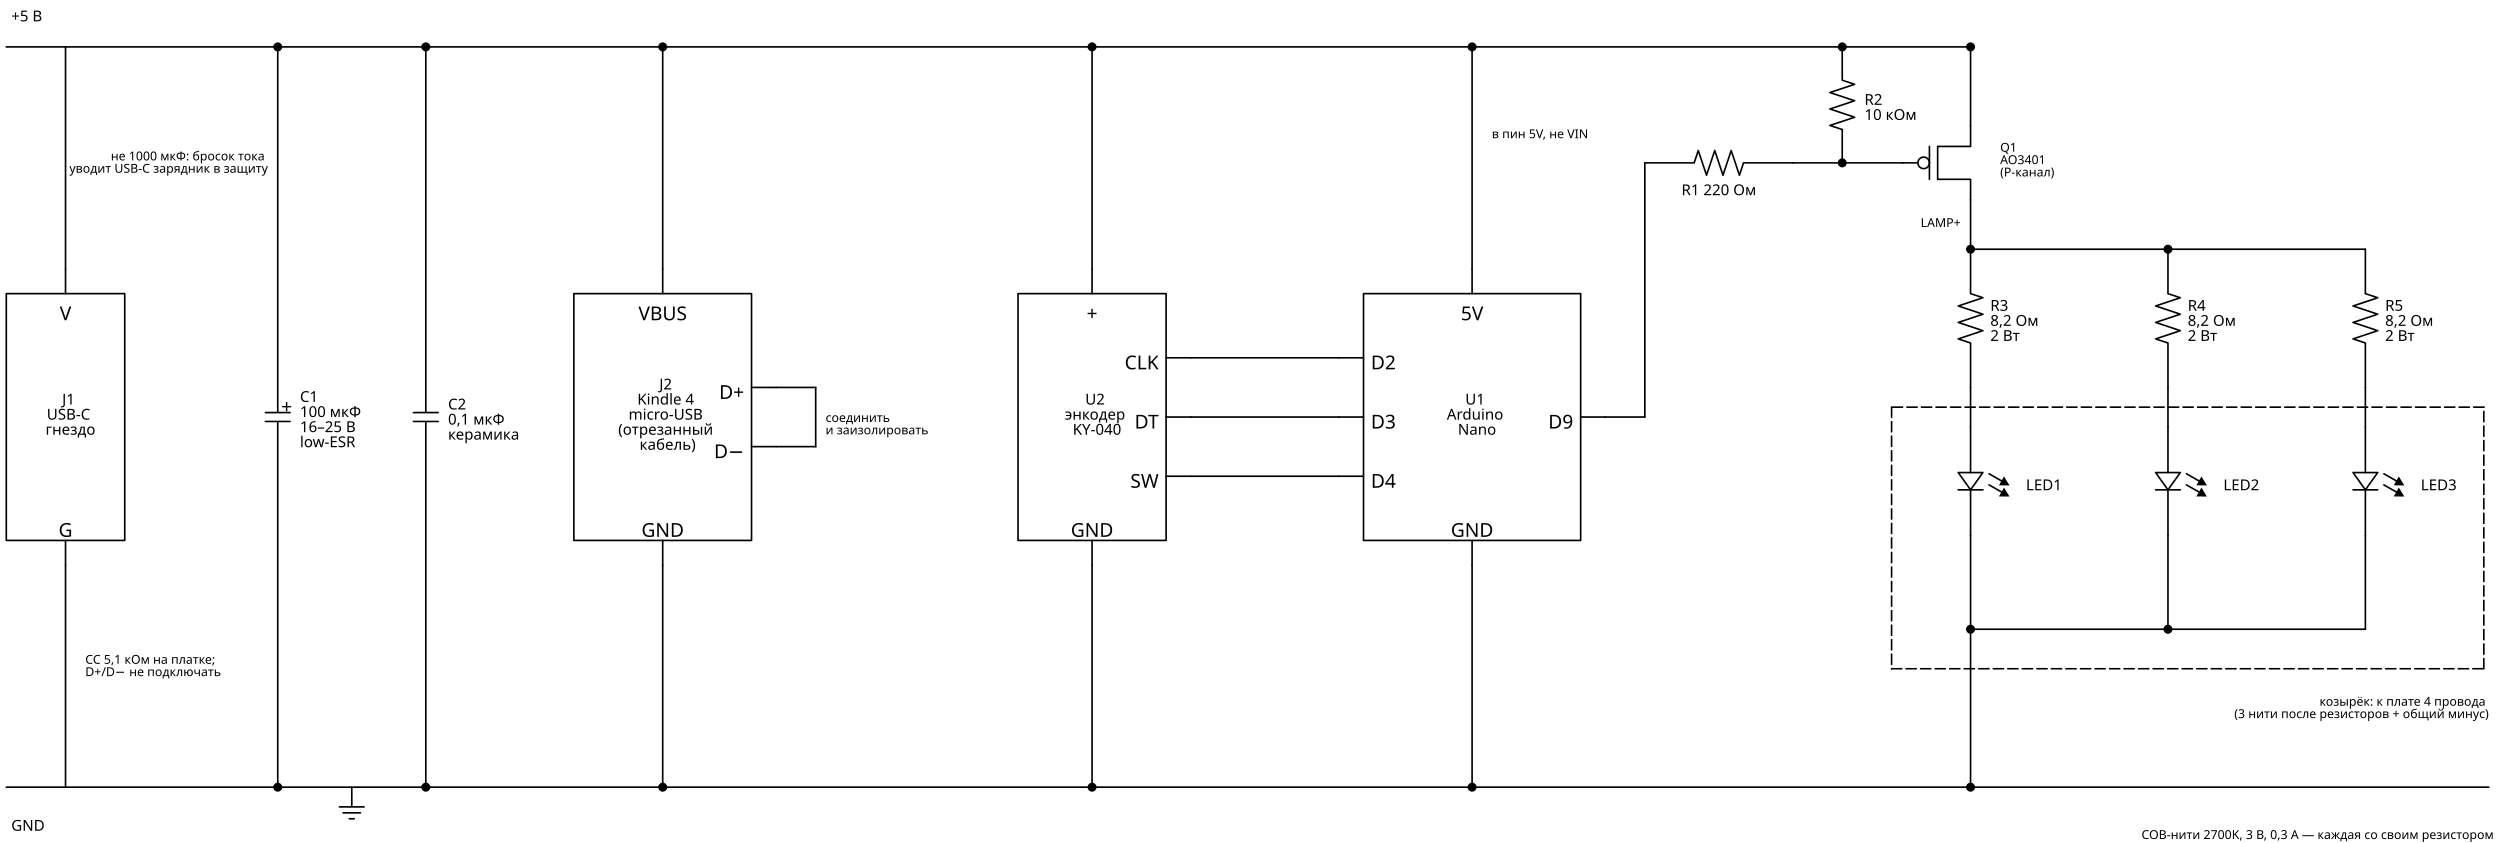
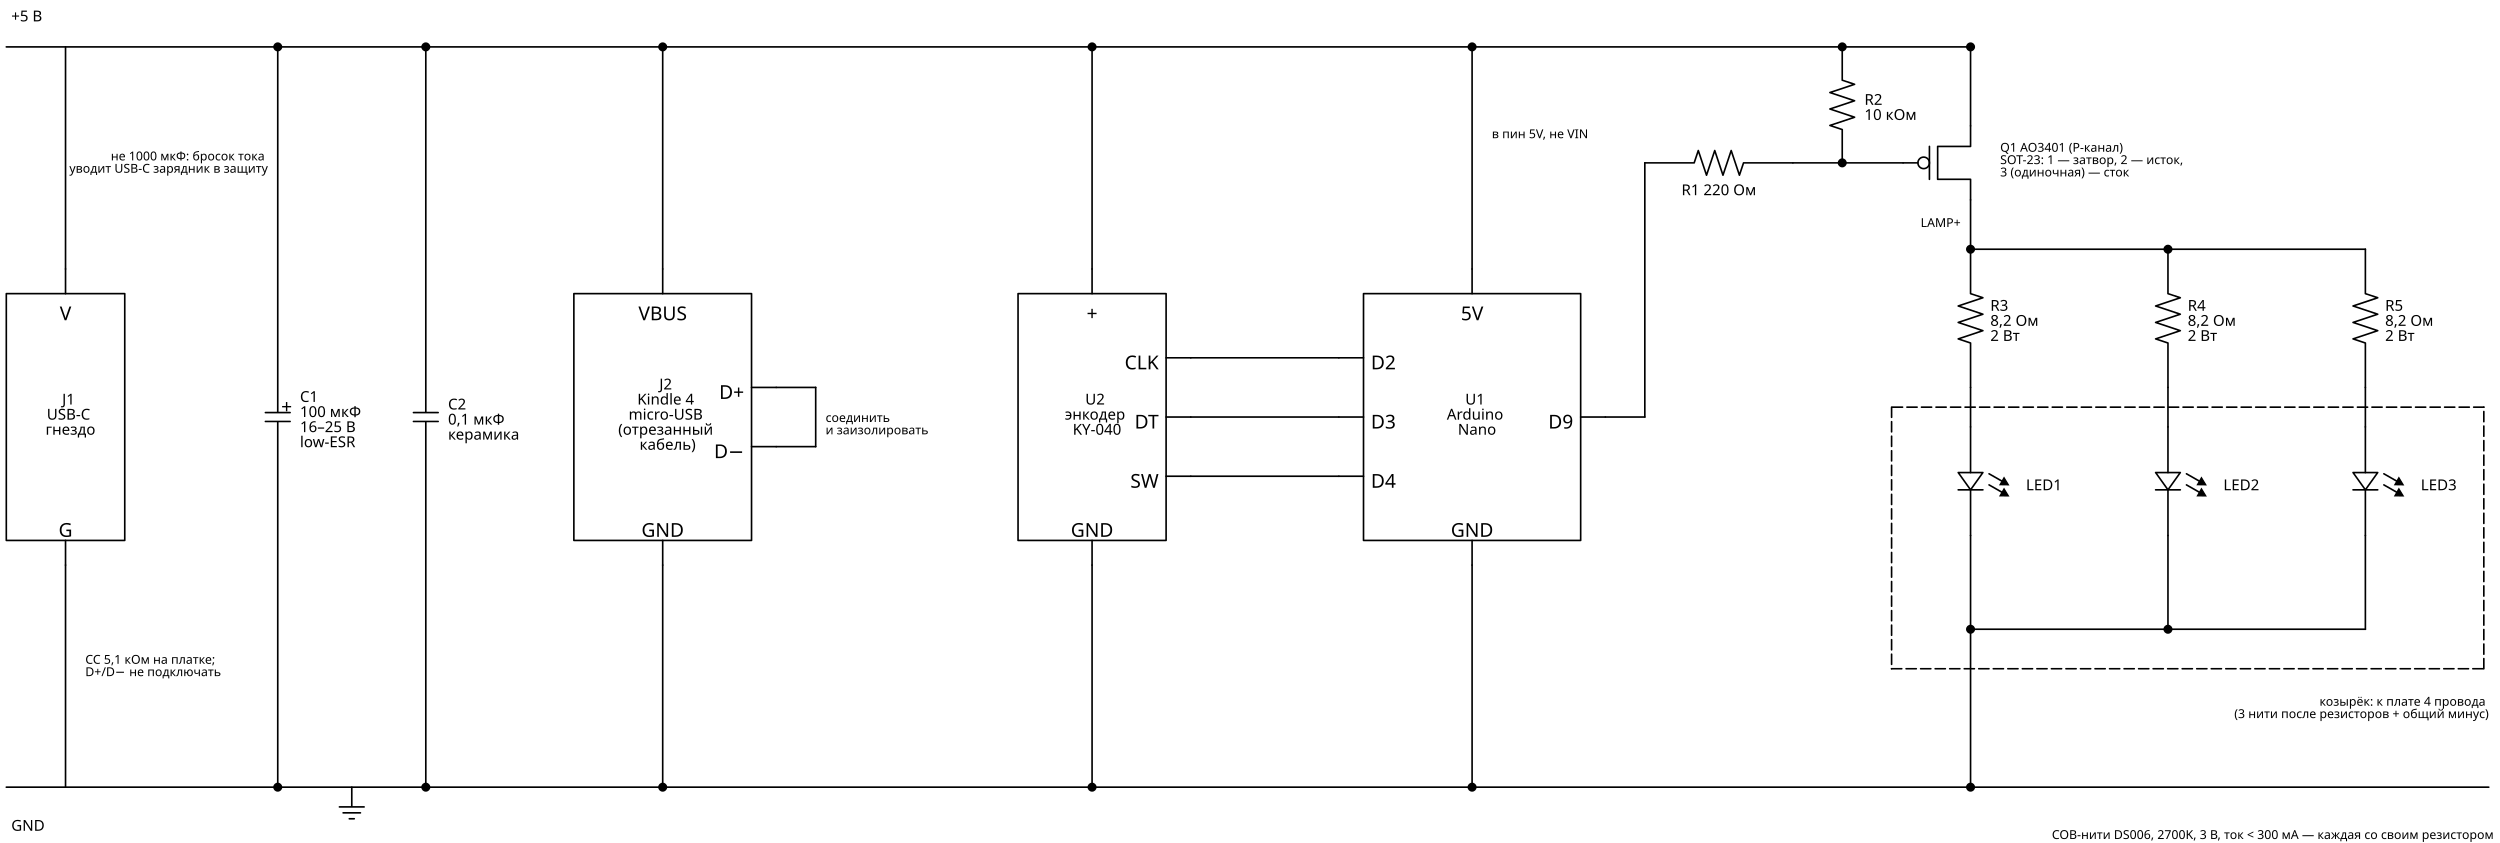
<svg xmlns="http://www.w3.org/2000/svg" xml:lang="en" height="614.8pt" width="1823.6pt" viewBox="-4.6 -574.2 1823.6 614.8">
  <circle cx="1398.6" cy="-455.4" r="4.2" style="stroke:black;fill:none;stroke-width:1.2;" />
  <polygon points="1441.8,-229.5 1432.8,-216.9 1423.8,-229.5 " style="stroke:black;fill:none;stroke-width:1.2;stroke-linecap:round;stroke-linejoin:round;" />
  <polygon points="1585.8,-229.5 1576.8,-216.9 1567.8,-229.5 " style="stroke:black;fill:none;stroke-width:1.2;stroke-linecap:round;stroke-linejoin:round;" />
  <polygon points="1729.8,-229.5 1720.8,-216.9 1711.8,-229.5 " style="stroke:black;fill:none;stroke-width:1.2;stroke-linecap:round;stroke-linejoin:round;" />
  <path d="M 0.0,-180.0 L 86.4,-180.0 L 86.4,-360.0 L 0.0,-360.0 L 0.0,-180.0" style="stroke:black;fill:none;stroke-width:1.2;stroke-linecap:round;stroke-linejoin:round;" />
  <path d="M 43.2,-360.0 L 43.2,-378.0" style="stroke:black;fill:none;stroke-width:1.2;stroke-linecap:round;stroke-linejoin:round;" />
  <path d="M 43.2,-180.0 L 43.2,-162.0" style="stroke:black;fill:none;stroke-width:1.2;stroke-linecap:round;stroke-linejoin:round;" />
  <path d="M 43.2,-378.0 L 43.2,-459.0 L 43.2,-540.0" style="stroke:black;fill:none;stroke-width:1.2;stroke-linecap:round;stroke-linejoin:round;" />
  <path d="M 43.2,-162.0 L 43.2,-81.0 L 43.2,-0.0" style="stroke:black;fill:none;stroke-width:1.2;stroke-linecap:round;stroke-linejoin:round;" />
  <path d="M 198.0,-540.0 L 198,-273.24 M 207,-273.24 L 189,-273.24 M 207,-266.76 L 189,-266.76 M 198,-266.76 L 198,-0.0" style="stroke:black;fill:none;stroke-width:1.2;stroke-linecap:round;stroke-linejoin:round;" />
  <path d="M 306.0,-540.0 L 306,-273.24 M 315,-273.24 L 297,-273.24 M 315,-266.76 L 297,-266.76 M 306,-266.76 L 306,-0.0" style="stroke:black;fill:none;stroke-width:1.2;stroke-linecap:round;stroke-linejoin:round;" />
  <path d="M 252.0,-0.0 L 252.0,14.4 L 243.0,14.4 L 261.0,14.4 M 245.7,18.72 L 258.3,18.72 M 250.2,23.04 L 253.8,23.04" style="stroke:black;fill:none;stroke-width:1.2;stroke-linecap:round;stroke-linejoin:round;" />
  <path d="M 414.0,-180.0 L 543.6,-180.0 L 543.6,-360.0 L 414.0,-360.0 L 414.0,-180.0" style="stroke:black;fill:none;stroke-width:1.2;stroke-linecap:round;stroke-linejoin:round;" />
  <path d="M 543.6,-248.4 L 561.6,-248.4" style="stroke:black;fill:none;stroke-width:1.2;stroke-linecap:round;stroke-linejoin:round;" />
  <path d="M 543.6,-291.6 L 561.6,-291.6" style="stroke:black;fill:none;stroke-width:1.2;stroke-linecap:round;stroke-linejoin:round;" />
  <path d="M 478.8,-360.0 L 478.8,-378.0" style="stroke:black;fill:none;stroke-width:1.2;stroke-linecap:round;stroke-linejoin:round;" />
  <path d="M 478.8,-180.0 L 478.8,-162.0" style="stroke:black;fill:none;stroke-width:1.2;stroke-linecap:round;stroke-linejoin:round;" />
  <path d="M 478.8,-378.0 L 478.8,-459.0 L 478.8,-540.0" style="stroke:black;fill:none;stroke-width:1.2;stroke-linecap:round;stroke-linejoin:round;" />
  <path d="M 478.8,-162.0 L 478.8,-81.0 L 478.8,-0.0" style="stroke:black;fill:none;stroke-width:1.2;stroke-linecap:round;stroke-linejoin:round;" />
  <path d="M 561.6,-291.6 L 576.0,-291.6 L 590.4,-291.6" style="stroke:black;fill:none;stroke-width:1.2;stroke-linecap:round;stroke-linejoin:round;" />
  <path d="M 590.4,-291.6 L 590.4,-270.0 L 590.4,-248.4" style="stroke:black;fill:none;stroke-width:1.2;stroke-linecap:round;stroke-linejoin:round;" />
  <path d="M 590.4,-248.4 L 576.0,-248.4 L 561.6,-248.4" style="stroke:black;fill:none;stroke-width:1.2;stroke-linecap:round;stroke-linejoin:round;" />
  <path d="M 738.0,-180.0 L 846.0,-180.0 L 846.0,-360.0 L 738.0,-360.0 L 738.0,-180.0" style="stroke:black;fill:none;stroke-width:1.2;stroke-linecap:round;stroke-linejoin:round;" />
  <path d="M 846.0,-226.8 L 864.0,-226.8" style="stroke:black;fill:none;stroke-width:1.2;stroke-linecap:round;stroke-linejoin:round;" />
  <path d="M 846.0,-270.0 L 864.0,-270.0" style="stroke:black;fill:none;stroke-width:1.2;stroke-linecap:round;stroke-linejoin:round;" />
  <path d="M 846.0,-313.2 L 864.0,-313.2" style="stroke:black;fill:none;stroke-width:1.2;stroke-linecap:round;stroke-linejoin:round;" />
  <path d="M 792.0,-360.0 L 792.0,-378.0" style="stroke:black;fill:none;stroke-width:1.2;stroke-linecap:round;stroke-linejoin:round;" />
  <path d="M 792.0,-180.0 L 792.0,-162.0" style="stroke:black;fill:none;stroke-width:1.2;stroke-linecap:round;stroke-linejoin:round;" />
  <path d="M 990.0,-180.0 L 1148.4,-180.0 L 1148.4,-360.0 L 990.0,-360.0 L 990.0,-180.0" style="stroke:black;fill:none;stroke-width:1.2;stroke-linecap:round;stroke-linejoin:round;" />
  <path d="M 990.0,-226.8 L 972.0,-226.8" style="stroke:black;fill:none;stroke-width:1.2;stroke-linecap:round;stroke-linejoin:round;" />
  <path d="M 990.0,-270.0 L 972.0,-270.0" style="stroke:black;fill:none;stroke-width:1.2;stroke-linecap:round;stroke-linejoin:round;" />
  <path d="M 990.0,-313.2 L 972.0,-313.2" style="stroke:black;fill:none;stroke-width:1.2;stroke-linecap:round;stroke-linejoin:round;" />
  <path d="M 1148.4,-270.0 L 1166.4,-270.0" style="stroke:black;fill:none;stroke-width:1.2;stroke-linecap:round;stroke-linejoin:round;" />
  <path d="M 1069.2,-360.0 L 1069.2,-378.0" style="stroke:black;fill:none;stroke-width:1.2;stroke-linecap:round;stroke-linejoin:round;" />
  <path d="M 1069.2,-180.0 L 1069.2,-162.0" style="stroke:black;fill:none;stroke-width:1.2;stroke-linecap:round;stroke-linejoin:round;" />
  <path d="M 864.0,-313.2 L 918.0,-313.2 L 972.0,-313.2" style="stroke:black;fill:none;stroke-width:1.2;stroke-linecap:round;stroke-linejoin:round;" />
  <path d="M 864.0,-270.0 L 918.0,-270.0 L 972.0,-270.0" style="stroke:black;fill:none;stroke-width:1.2;stroke-linecap:round;stroke-linejoin:round;" />
  <path d="M 864.0,-226.8 L 918.0,-226.8 L 972.0,-226.8" style="stroke:black;fill:none;stroke-width:1.2;stroke-linecap:round;stroke-linejoin:round;" />
  <path d="M 792.0,-378.0 L 792.0,-459.0 L 792.0,-540.0" style="stroke:black;fill:none;stroke-width:1.2;stroke-linecap:round;stroke-linejoin:round;" />
  <path d="M 792.0,-162.0 L 792.0,-81.0 L 792.0,-0.0" style="stroke:black;fill:none;stroke-width:1.2;stroke-linecap:round;stroke-linejoin:round;" />
  <path d="M 1069.2,-378.0 L 1069.2,-459.0 L 1069.2,-540.0" style="stroke:black;fill:none;stroke-width:1.2;stroke-linecap:round;stroke-linejoin:round;" />
  <path d="M 1069.2,-162.0 L 1069.2,-81.0 L 1069.2,-0.0" style="stroke:black;fill:none;stroke-width:1.2;stroke-linecap:round;stroke-linejoin:round;" />
  <path d="M 1432.8,-540.0 L 1432.8,-511.2 L 1432.8,-482.4" style="stroke:black;fill:none;stroke-width:1.2;stroke-linecap:round;stroke-linejoin:round;" />
  <path d="M 1432.8,-428.4 L 1432.8,-443.4 L 1408.8,-443.4 L 1408.8,-467.4 L 1432.8,-467.4 L 1432.8,-482.4" style="stroke:black;fill:none;stroke-width:1.2;stroke-linecap:round;stroke-linejoin:round;" />
  <path d="M 1402.8,-443.4 L 1402.8,-467.4" style="stroke:black;fill:none;stroke-width:1.2;stroke-linecap:round;stroke-linejoin:round;" />
  <path d="M 1383.6,-455.4 L 1394.4,-455.4" style="stroke:black;fill:none;stroke-width:1.2;stroke-linecap:round;stroke-linejoin:round;" />
  <path d="M 1166.4,-270.0 L 1180.8,-270.0 L 1195.2,-270.0" style="stroke:black;fill:none;stroke-width:1.2;stroke-linecap:round;stroke-linejoin:round;" />
  <path d="M 1195.2,-270.0 L 1195.2,-362.7 L 1195.2,-455.4" style="stroke:black;fill:none;stroke-width:1.2;stroke-linecap:round;stroke-linejoin:round;" />
  <path d="M 1195.2,-455.4 L 1231.2,-455.4 L 1234.2,-464.4 L 1240.2,-446.4 L 1246.2,-464.4 L 1252.2,-446.4 L 1258.2,-464.4 L 1264.2,-446.4 L 1267.2,-455.4 L 1303.2,-455.4" style="stroke:black;fill:none;stroke-width:1.2;stroke-linecap:round;stroke-linejoin:round;" />
  <path d="M 1303.2,-455.4 L 1321.2,-455.4 L 1339.2,-455.4" style="stroke:black;fill:none;stroke-width:1.2;stroke-linecap:round;stroke-linejoin:round;" />
  <path d="M 1339.2,-455.4 L 1339.2,-479.7 L 1330.2,-482.7 L 1348.2,-488.7 L 1330.2,-494.7 L 1348.2,-500.7 L 1330.2,-506.7 L 1348.2,-512.7 L 1339.2,-515.7 L 1339.2,-540.0" style="stroke:black;fill:none;stroke-width:1.2;stroke-linecap:round;stroke-linejoin:round;" />
  <path d="M 1339.2,-455.4 L 1361.4,-455.4 L 1383.6,-455.4" style="stroke:black;fill:none;stroke-width:1.2;stroke-linecap:round;stroke-linejoin:round;" />
  <path d="M 1432.8,-428.4 L 1432.8,-410.4 L 1432.8,-392.4" style="stroke:black;fill:none;stroke-width:1.2;stroke-linecap:round;stroke-linejoin:round;" />
  <path d="M 1432.8,-392.4 L 1576.8,-392.4 L 1720.8,-392.4" style="stroke:black;fill:none;stroke-width:1.2;stroke-linecap:round;stroke-linejoin:round;" />
  <path d="M 1432.8,-392.4 L 1432.8,-360.0 L 1441.8,-357 L 1423.8,-351.0 L 1441.8,-345.0 L 1423.8,-339 L 1441.8,-333.0 L 1423.8,-327.0 L 1432.8,-324.0 L 1432.8,-291.6" style="stroke:black;fill:none;stroke-width:1.2;stroke-linecap:round;stroke-linejoin:round;" />
  <path d="M 1432.8,-291.6 L 1432.8,-277.2 L 1432.8,-262.8" style="stroke:black;fill:none;stroke-width:1.2;stroke-linecap:round;stroke-linejoin:round;" />
  <path d="M 1432.8,-262.8 L 1432.8,-229.5 M 1441.8,-216.9 L 1423.8,-216.9 M 1432.8,-216.9 L 1432.8,-183.6" style="stroke:black;fill:none;stroke-width:1.2;stroke-linecap:round;stroke-linejoin:round;" />
  <path d="M 1446.3,-220.5 L 1455.799,-215.072" style="stroke:black;fill:none;stroke-width:1.2;stroke-linecap:round;stroke-linejoin:round;" />
  <path d="M 1460.314 -212.492 L 1454.37 -212.572 L 1457.228 -217.573 Z" style="stroke:black;fill:black;stroke-linecap:butt;stroke-linejoin:miter;" />
  <path d="M 1446.3,-228.6 L 1455.799,-223.172" style="stroke:black;fill:none;stroke-width:1.2;stroke-linecap:round;stroke-linejoin:round;" />
  <path d="M 1460.314 -220.592 L 1454.37 -220.672 L 1457.228 -225.673 Z" style="stroke:black;fill:black;stroke-linecap:butt;stroke-linejoin:miter;" />
  <path d="M 1432.8,-183.6 L 1432.8,-149.4 L 1432.8,-115.2" style="stroke:black;fill:none;stroke-width:1.2;stroke-linecap:round;stroke-linejoin:round;" />
  <path d="M 1576.8,-392.4 L 1576.8,-360.0 L 1585.8,-357 L 1567.8,-351.0 L 1585.8,-345.0 L 1567.8,-339 L 1585.8,-333.0 L 1567.8,-327.0 L 1576.8,-324.0 L 1576.8,-291.6" style="stroke:black;fill:none;stroke-width:1.2;stroke-linecap:round;stroke-linejoin:round;" />
  <path d="M 1576.8,-291.6 L 1576.8,-277.2 L 1576.8,-262.8" style="stroke:black;fill:none;stroke-width:1.2;stroke-linecap:round;stroke-linejoin:round;" />
  <path d="M 1576.8,-262.8 L 1576.8,-229.5 M 1585.8,-216.9 L 1567.8,-216.9 M 1576.8,-216.9 L 1576.8,-183.6" style="stroke:black;fill:none;stroke-width:1.2;stroke-linecap:round;stroke-linejoin:round;" />
  <path d="M 1590.3,-220.5 L 1599.799,-215.072" style="stroke:black;fill:none;stroke-width:1.2;stroke-linecap:round;stroke-linejoin:round;" />
  <path d="M 1604.314 -212.492 L 1598.37 -212.572 L 1601.228 -217.573 Z" style="stroke:black;fill:black;stroke-linecap:butt;stroke-linejoin:miter;" />
  <path d="M 1590.3,-228.6 L 1599.799,-223.172" style="stroke:black;fill:none;stroke-width:1.2;stroke-linecap:round;stroke-linejoin:round;" />
  <path d="M 1604.314 -220.592 L 1598.37 -220.672 L 1601.228 -225.673 Z" style="stroke:black;fill:black;stroke-linecap:butt;stroke-linejoin:miter;" />
  <path d="M 1576.8,-183.6 L 1576.8,-149.4 L 1576.8,-115.2" style="stroke:black;fill:none;stroke-width:1.2;stroke-linecap:round;stroke-linejoin:round;" />
  <path d="M 1720.8,-392.4 L 1720.8,-360.0 L 1729.8,-357 L 1711.8,-351.0 L 1729.8,-345.0 L 1711.8,-339 L 1729.8,-333.0 L 1711.8,-327.0 L 1720.8,-324.0 L 1720.8,-291.6" style="stroke:black;fill:none;stroke-width:1.2;stroke-linecap:round;stroke-linejoin:round;" />
  <path d="M 1720.8,-291.6 L 1720.8,-277.2 L 1720.8,-262.8" style="stroke:black;fill:none;stroke-width:1.2;stroke-linecap:round;stroke-linejoin:round;" />
  <path d="M 1720.8,-262.8 L 1720.8,-229.5 M 1729.8,-216.9 L 1711.8,-216.9 M 1720.8,-216.9 L 1720.8,-183.6" style="stroke:black;fill:none;stroke-width:1.2;stroke-linecap:round;stroke-linejoin:round;" />
  <path d="M 1734.3,-220.5 L 1743.799,-215.072" style="stroke:black;fill:none;stroke-width:1.2;stroke-linecap:round;stroke-linejoin:round;" />
  <path d="M 1748.314 -212.492 L 1742.37 -212.572 L 1745.228 -217.573 Z" style="stroke:black;fill:black;stroke-linecap:butt;stroke-linejoin:miter;" />
  <path d="M 1734.3,-228.6 L 1743.799,-223.172" style="stroke:black;fill:none;stroke-width:1.2;stroke-linecap:round;stroke-linejoin:round;" />
  <path d="M 1748.314 -220.592 L 1742.37 -220.672 L 1745.228 -225.673 Z" style="stroke:black;fill:black;stroke-linecap:butt;stroke-linejoin:miter;" />
  <path d="M 1720.8,-183.6 L 1720.8,-149.4 L 1720.8,-115.2" style="stroke:black;fill:none;stroke-width:1.2;stroke-linecap:round;stroke-linejoin:round;" />
  <path d="M 1432.8,-115.2 L 1576.8,-115.2 L 1720.8,-115.2" style="stroke:black;fill:none;stroke-width:1.2;stroke-linecap:round;stroke-linejoin:round;" />
  <path d="M 1432.8,-115.2 L 1432.8,-57.6 L 1432.8,-0.0" style="stroke:black;fill:none;stroke-width:1.2;stroke-linecap:round;stroke-linejoin:round;" />
  <path d="M 1375.2,-86.4 L 1591.2,-86.4 L 1807.2,-86.4" style="stroke:black;fill:none;stroke-width:1.2;stroke-dasharray:7.4,3.2;stroke-linecap:round;stroke-linejoin:round;" />
  <path d="M 1807.2,-86.4 L 1807.2,-181.8 L 1807.2,-277.2" style="stroke:black;fill:none;stroke-width:1.2;stroke-dasharray:7.4,3.2;stroke-linecap:round;stroke-linejoin:round;" />
  <path d="M 1807.2,-277.2 L 1591.2,-277.2 L 1375.2,-277.2" style="stroke:black;fill:none;stroke-width:1.2;stroke-dasharray:7.4,3.2;stroke-linecap:round;stroke-linejoin:round;" />
  <path d="M 1375.2,-277.2 L 1375.2,-181.8 L 1375.2,-86.4" style="stroke:black;fill:none;stroke-width:1.2;stroke-dasharray:7.4,3.2;stroke-linecap:round;stroke-linejoin:round;" />
  <path d="M 0.0,-540.0 L 716.4,-540.0 L 1432.8,-540.0" style="stroke:black;fill:none;stroke-width:1.2;stroke-linecap:round;stroke-linejoin:round;" />
  <path d="M 0.0,-0.0 L 905.4,-0.0 L 1810.8,-0.0" style="stroke:black;fill:none;stroke-width:1.2;stroke-linecap:round;stroke-linejoin:round;" />
  <text x="43.2" y="-354.6" fill="black" font-size="14" font-family="sans" text-anchor="middle">
    <tspan x="43.2" dy="14">V</tspan>
  </text>
  <text x="43.2" y="-196.6" fill="black" font-size="14" font-family="sans" text-anchor="middle">
    <tspan x="43.2" dy="14">G</tspan>
  </text>
  <text x="46.8" y="-290.1" fill="black" font-size="11" font-family="sans" text-anchor="middle">
    <tspan x="46.8" dy="11">J1</tspan>
    <tspan x="46.8" dy="11">USB-C</tspan>
    <tspan x="46.8" dy="11">гнездо</tspan>
  </text>
  <text x="57.6" y="-99.0" fill="black" font-size="9" font-family="sans" text-anchor="start">
    <tspan x="57.6" dy="9">CC 5,1 кОм на платке;</tspan>
    <tspan x="57.6" dy="9">D+/D− не подключать</tspan>
  </text>
  <text x="204.48" y="-286.616" fill="black" font-size="14" font-family="sans" text-anchor="middle">
    <tspan x="204.48" dy="14">+</tspan>
  </text>
  <text x="214.2" y="-292.0" fill="black" font-size="11" font-family="sans" text-anchor="start">
    <tspan x="214.2" dy="11">C1</tspan>
    <tspan x="214.2" dy="11">100 мкФ</tspan>
    <tspan x="214.2" dy="11">16–25 В</tspan>
    <tspan x="214.2" dy="11">low-ESR</tspan>
  </text>
  <text x="322.2" y="-286.5" fill="black" font-size="11" font-family="sans" text-anchor="start">
    <tspan x="322.2" dy="11">C2</tspan>
    <tspan x="322.2" dy="11">0,1 мкФ</tspan>
    <tspan x="322.2" dy="11">керамика</tspan>
  </text>
  <text x="190.8" y="-466.2" fill="black" font-size="9" font-family="sans" text-anchor="end">
    <tspan x="190.8" dy="9">не 1000 мкФ: бросок тока</tspan>
    <tspan x="190.8" dy="9">уводит USB-C зарядник в защиту</tspan>
  </text>
  <text x="538.2" y="-254.0" fill="black" font-size="14" font-family="sans" text-anchor="end">
    <tspan x="538.2" dy="14">D−</tspan>
  </text>
  <text x="538.2" y="-297.2" fill="black" font-size="14" font-family="sans" text-anchor="end">
    <tspan x="538.2" dy="14">D+</tspan>
  </text>
  <text x="478.8" y="-354.6" fill="black" font-size="14" font-family="sans" text-anchor="middle">
    <tspan x="478.8" dy="14">VBUS</tspan>
  </text>
  <text x="478.8" y="-196.6" fill="black" font-size="14" font-family="sans" text-anchor="middle">
    <tspan x="478.8" dy="14">GND</tspan>
  </text>
  <text x="482.4" y="-301.1" fill="black" font-size="11" font-family="sans" text-anchor="middle">
    <tspan x="482.4" dy="11">J2</tspan>
    <tspan x="482.4" dy="11">Kindle 4</tspan>
    <tspan x="482.4" dy="11">micro-USB</tspan>
    <tspan x="482.4" dy="11">(отрезанный</tspan>
    <tspan x="482.4" dy="11">кабель)</tspan>
  </text>
  <text x="597.6" y="-275.4" fill="black" font-size="9" font-family="sans" text-anchor="start">
    <tspan x="597.6" dy="9">соединить</tspan>
    <tspan x="597.6" dy="9">и заизолировать</tspan>
  </text>
  <text x="840.6" y="-232.4" fill="black" font-size="14" font-family="sans" text-anchor="end">
    <tspan x="840.6" dy="14">SW</tspan>
  </text>
  <text x="840.6" y="-275.6" fill="black" font-size="14" font-family="sans" text-anchor="end">
    <tspan x="840.6" dy="14">DT</tspan>
  </text>
  <text x="840.6" y="-318.8" fill="black" font-size="14" font-family="sans" text-anchor="end">
    <tspan x="840.6" dy="14">CLK</tspan>
  </text>
  <text x="792.0" y="-354.6" fill="black" font-size="14" font-family="sans" text-anchor="middle">
    <tspan x="792.0" dy="14">+</tspan>
  </text>
  <text x="792.0" y="-196.6" fill="black" font-size="14" font-family="sans" text-anchor="middle">
    <tspan x="792.0" dy="14">GND</tspan>
  </text>
  <text x="795.6" y="-290.1" fill="black" font-size="11" font-family="sans" text-anchor="middle">
    <tspan x="795.6" dy="11">U2</tspan>
    <tspan x="795.6" dy="11">энкодер</tspan>
    <tspan x="795.6" dy="11">KY-040</tspan>
  </text>
  <text x="995.4" y="-232.4" fill="black" font-size="14" font-family="sans" text-anchor="start">
    <tspan x="995.4" dy="14">D4</tspan>
  </text>
  <text x="995.4" y="-275.6" fill="black" font-size="14" font-family="sans" text-anchor="start">
    <tspan x="995.4" dy="14">D3</tspan>
  </text>
  <text x="995.4" y="-318.8" fill="black" font-size="14" font-family="sans" text-anchor="start">
    <tspan x="995.4" dy="14">D2</tspan>
  </text>
  <text x="1143.0" y="-275.6" fill="black" font-size="14" font-family="sans" text-anchor="end">
    <tspan x="1143.0" dy="14">D9</tspan>
  </text>
  <text x="1069.2" y="-354.6" fill="black" font-size="14" font-family="sans" text-anchor="middle">
    <tspan x="1069.2" dy="14">5V</tspan>
  </text>
  <text x="1069.2" y="-196.6" fill="black" font-size="14" font-family="sans" text-anchor="middle">
    <tspan x="1069.2" dy="14">GND</tspan>
  </text>
  <text x="1072.8" y="-290.1" fill="black" font-size="11" font-family="sans" text-anchor="middle">
    <tspan x="1072.8" dy="11">U1</tspan>
    <tspan x="1072.8" dy="11">Arduino</tspan>
    <tspan x="1072.8" dy="11">Nano</tspan>
  </text>
  <text x="1083.6" y="-482.4" fill="black" font-size="9" font-family="sans" text-anchor="start">
    <tspan x="1083.6" dy="9">в пин 5V, не VIN</tspan>
  </text>
  <text x="1454.4" y="-472.5" fill="black" font-size="9" font-family="sans" text-anchor="start">
-     <tspan x="1454.4" dy="9">Q1</tspan>
-     <tspan x="1454.4" dy="9">AO3401</tspan>
-     <tspan x="1454.4" dy="9">(P-канал)</tspan>
+     <tspan x="1454.4" dy="9">Q1 AO3401 (P-канал)</tspan>
+     <tspan x="1454.4" dy="9">SOT-23: 1 — затвор, 2 — исток,</tspan>
+     <tspan x="1454.4" dy="9">3 (одиночная) — сток</tspan>
  </text>
  <text x="1249.2" y="-442.8" fill="black" font-size="11" font-family="sans" text-anchor="middle">
    <tspan x="1249.2" dy="11">R1 220 Ом</tspan>
  </text>
  <text x="1355.4" y="-508.7" fill="black" font-size="11" font-family="sans" text-anchor="start">
    <tspan x="1355.4" dy="11">R2</tspan>
    <tspan x="1355.4" dy="11">10 кОм</tspan>
  </text>
  <text x="1425.6" y="-417.6" fill="black" font-size="9" font-family="sans" text-anchor="end">
    <tspan x="1425.6" dy="9">LAMP+</tspan>
  </text>
  <text x="1447.2" y="-358.5" fill="black" font-size="11" font-family="sans" text-anchor="start">
    <tspan x="1447.2" dy="11">R3</tspan>
    <tspan x="1447.2" dy="11">8,2 Ом</tspan>
    <tspan x="1447.2" dy="11">2 Вт</tspan>
  </text>
  <text x="1473.21" y="-227.6" fill="black" font-size="11" font-family="sans" text-anchor="start">
    <tspan x="1473.21" dy="11">LED1</tspan>
  </text>
  <text x="1591.2" y="-358.5" fill="black" font-size="11" font-family="sans" text-anchor="start">
    <tspan x="1591.2" dy="11">R4</tspan>
    <tspan x="1591.2" dy="11">8,2 Ом</tspan>
    <tspan x="1591.2" dy="11">2 Вт</tspan>
  </text>
  <text x="1617.21" y="-227.6" fill="black" font-size="11" font-family="sans" text-anchor="start">
    <tspan x="1617.21" dy="11">LED2</tspan>
  </text>
  <text x="1735.2" y="-358.5" fill="black" font-size="11" font-family="sans" text-anchor="start">
    <tspan x="1735.2" dy="11">R5</tspan>
    <tspan x="1735.2" dy="11">8,2 Ом</tspan>
    <tspan x="1735.2" dy="11">2 Вт</tspan>
  </text>
  <text x="1761.21" y="-227.6" fill="black" font-size="11" font-family="sans" text-anchor="start">
    <tspan x="1761.21" dy="11">LED3</tspan>
  </text>
  <text x="1810.8" y="-68.4" fill="black" font-size="9" font-family="sans" text-anchor="end">
    <tspan x="1810.8" dy="9">козырёк: к плате 4 провода</tspan>
    <tspan x="1810.8" dy="9">(3 нити после резисторов + общий минус)</tspan>
  </text>
  <text x="3.6" y="-569.6" fill="black" font-size="11" font-family="sans" text-anchor="start">
    <tspan x="3.6" dy="11">+5 В</tspan>
  </text>
  <text x="3.6" y="20.8" fill="black" font-size="11" font-family="sans" text-anchor="start">
    <tspan x="3.6" dy="11">GND</tspan>
  </text>
  <text x="1814.4" y="28.8" fill="black" font-size="9" font-family="sans" text-anchor="end">
-     <tspan x="1814.4" dy="9">COB-нити 2700K, 3 В, 0,3 А — каждая со своим резистором</tspan>
+     <tspan x="1814.4" dy="9">COB-нити DS006, 2700K, 3 В, ток &lt; 300 мА — каждая со своим резистором</tspan>
  </text>
  <circle cx="198.0" cy="-540.0" r="2.7" style="stroke:black;fill:black;stroke-width:1.2;" />
  <circle cx="198.0" cy="-0.0" r="2.7" style="stroke:black;fill:black;stroke-width:1.2;" />
  <circle cx="306.0" cy="-540.0" r="2.7" style="stroke:black;fill:black;stroke-width:1.2;" />
  <circle cx="306.0" cy="-0.0" r="2.7" style="stroke:black;fill:black;stroke-width:1.2;" />
  <circle cx="478.8" cy="-540.0" r="2.7" style="stroke:black;fill:black;stroke-width:1.2;" />
  <circle cx="478.8" cy="-0.0" r="2.7" style="stroke:black;fill:black;stroke-width:1.2;" />
  <circle cx="792.0" cy="-540.0" r="2.7" style="stroke:black;fill:black;stroke-width:1.2;" />
  <circle cx="792.0" cy="-0.0" r="2.7" style="stroke:black;fill:black;stroke-width:1.2;" />
  <circle cx="1069.2" cy="-540.0" r="2.7" style="stroke:black;fill:black;stroke-width:1.2;" />
  <circle cx="1069.2" cy="-0.0" r="2.7" style="stroke:black;fill:black;stroke-width:1.2;" />
  <circle cx="1432.8" cy="-540.0" r="2.7" style="stroke:black;fill:black;stroke-width:1.2;" />
  <circle cx="1339.2" cy="-455.4" r="2.7" style="stroke:black;fill:black;stroke-width:1.2;" />
  <circle cx="1339.2" cy="-540.0" r="2.7" style="stroke:black;fill:black;stroke-width:1.2;" />
  <circle cx="1432.8" cy="-392.4" r="2.7" style="stroke:black;fill:black;stroke-width:1.2;" />
  <circle cx="1432.8" cy="-115.2" r="2.7" style="stroke:black;fill:black;stroke-width:1.2;" />
  <circle cx="1576.8" cy="-392.4" r="2.7" style="stroke:black;fill:black;stroke-width:1.2;" />
  <circle cx="1576.8" cy="-115.2" r="2.7" style="stroke:black;fill:black;stroke-width:1.2;" />
  <circle cx="1432.8" cy="-0.0" r="2.7" style="stroke:black;fill:black;stroke-width:1.2;" />
</svg>
